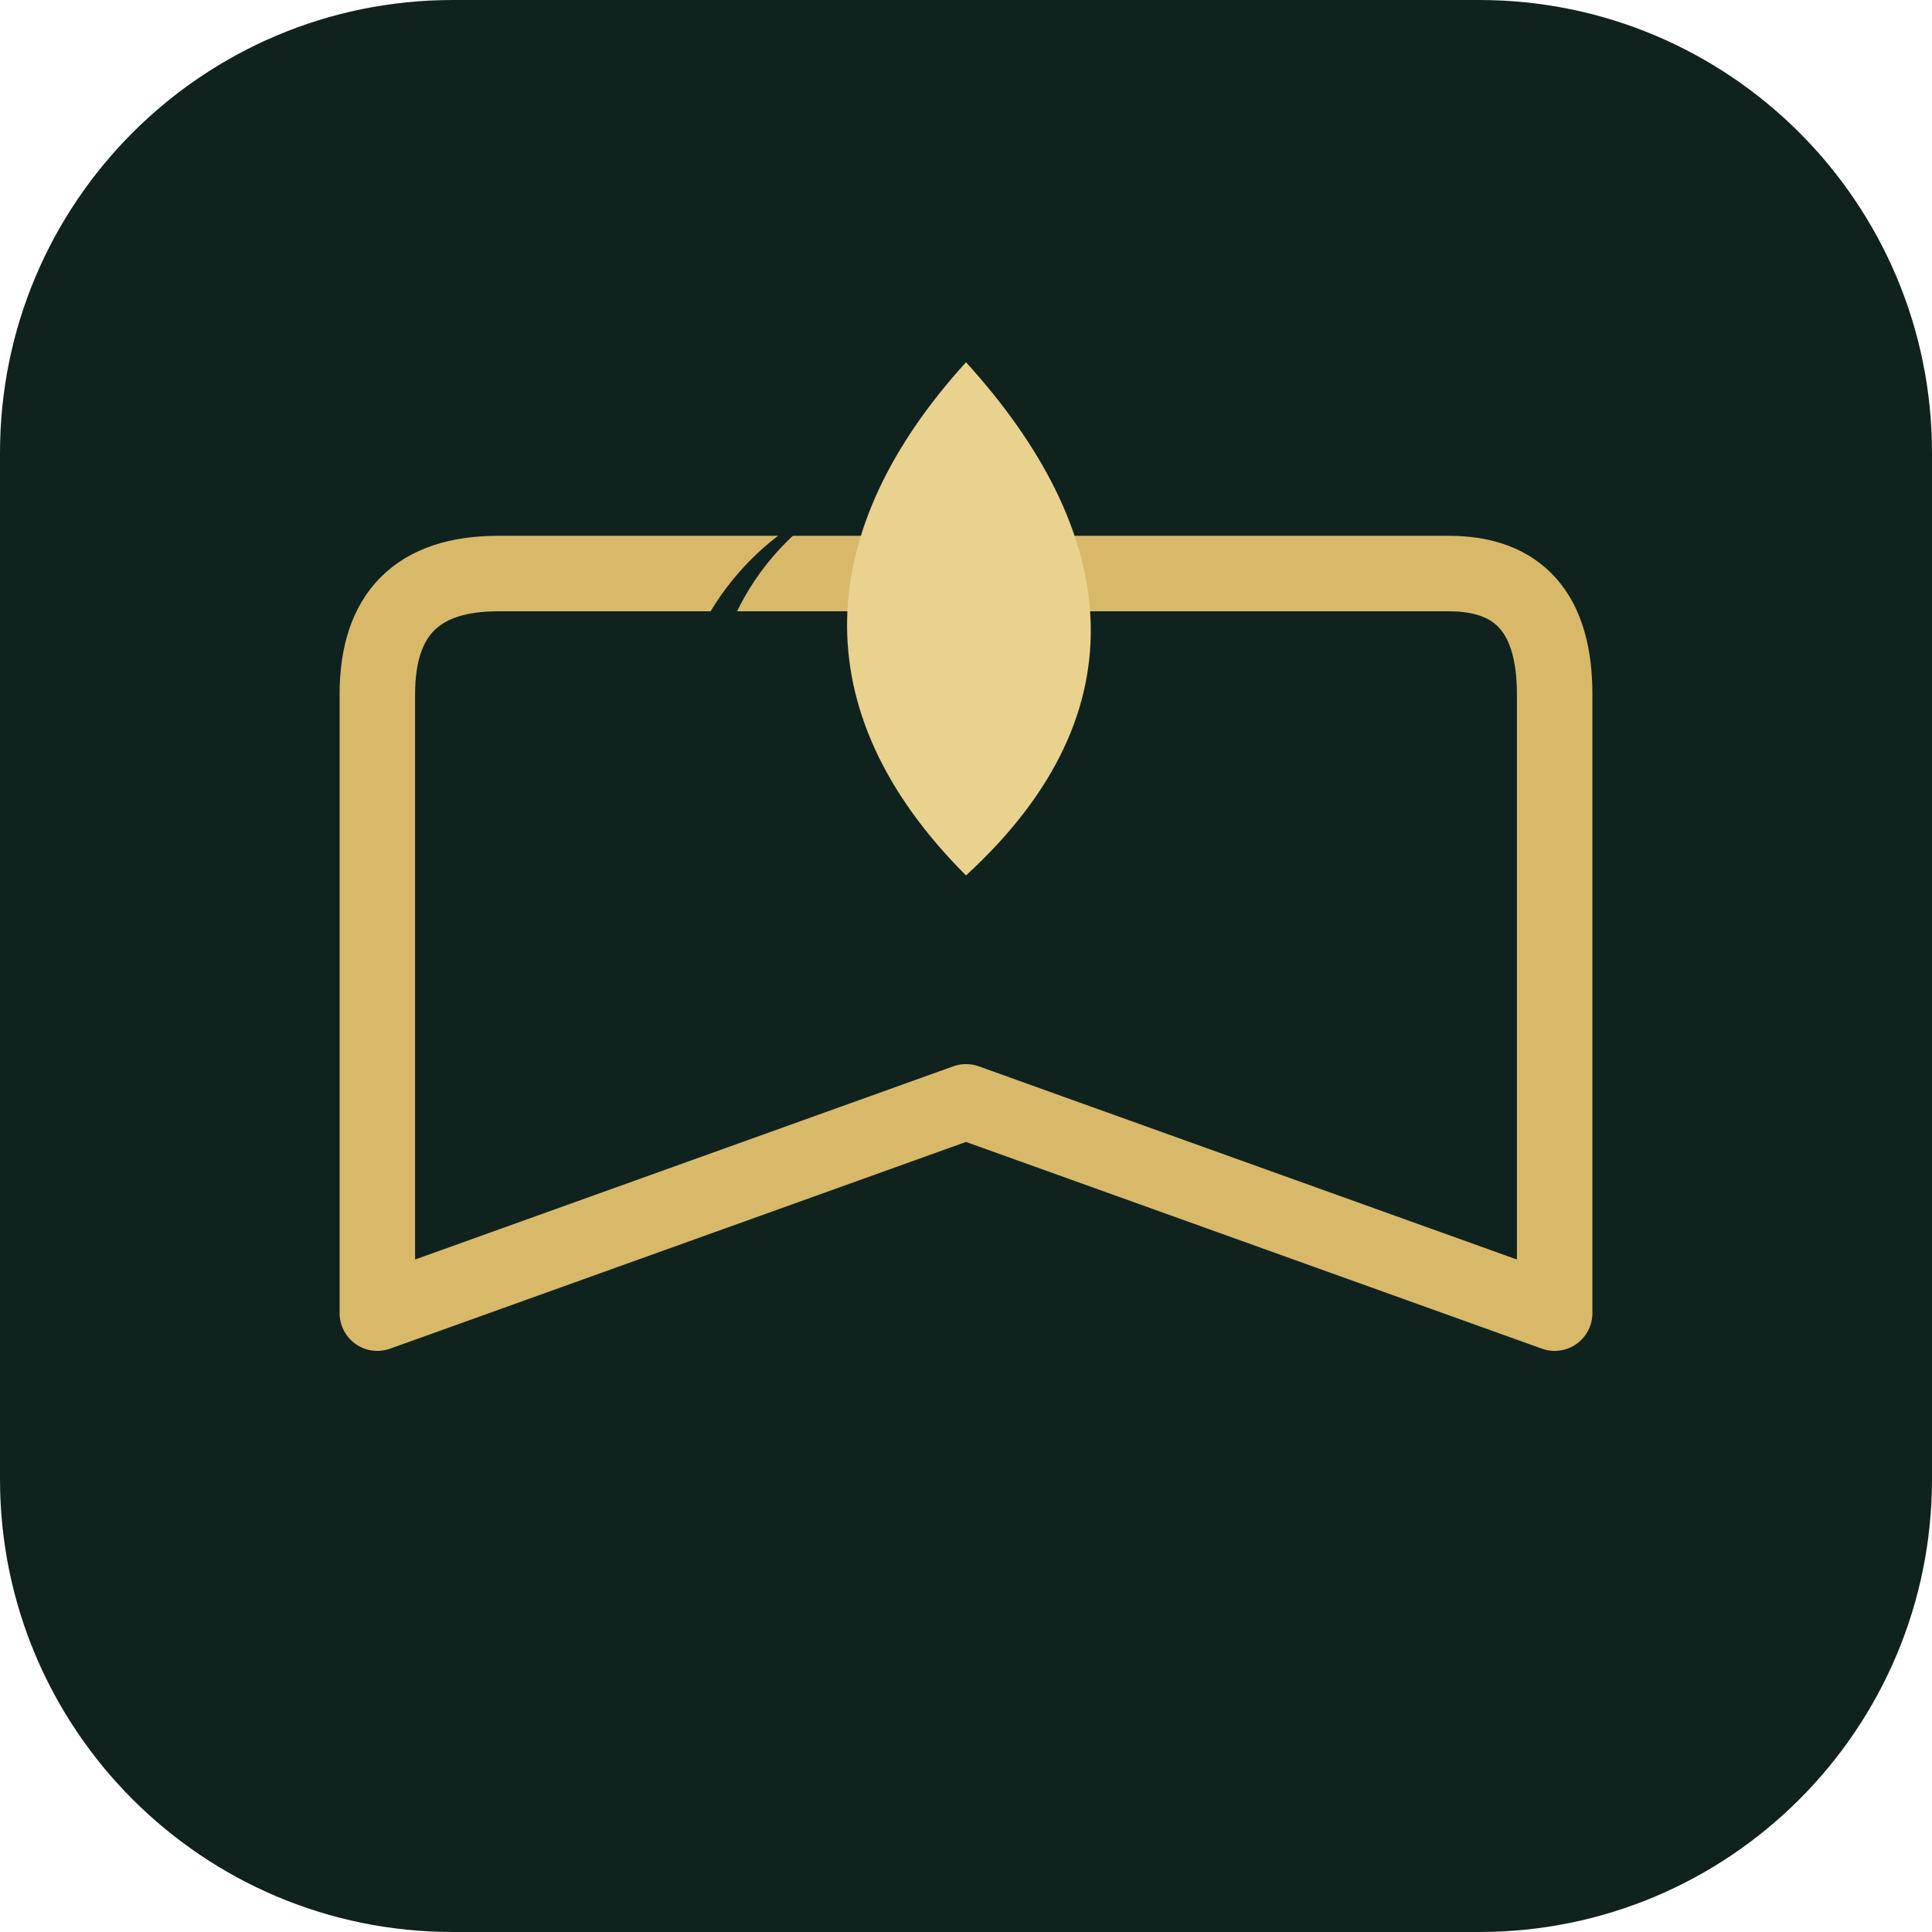
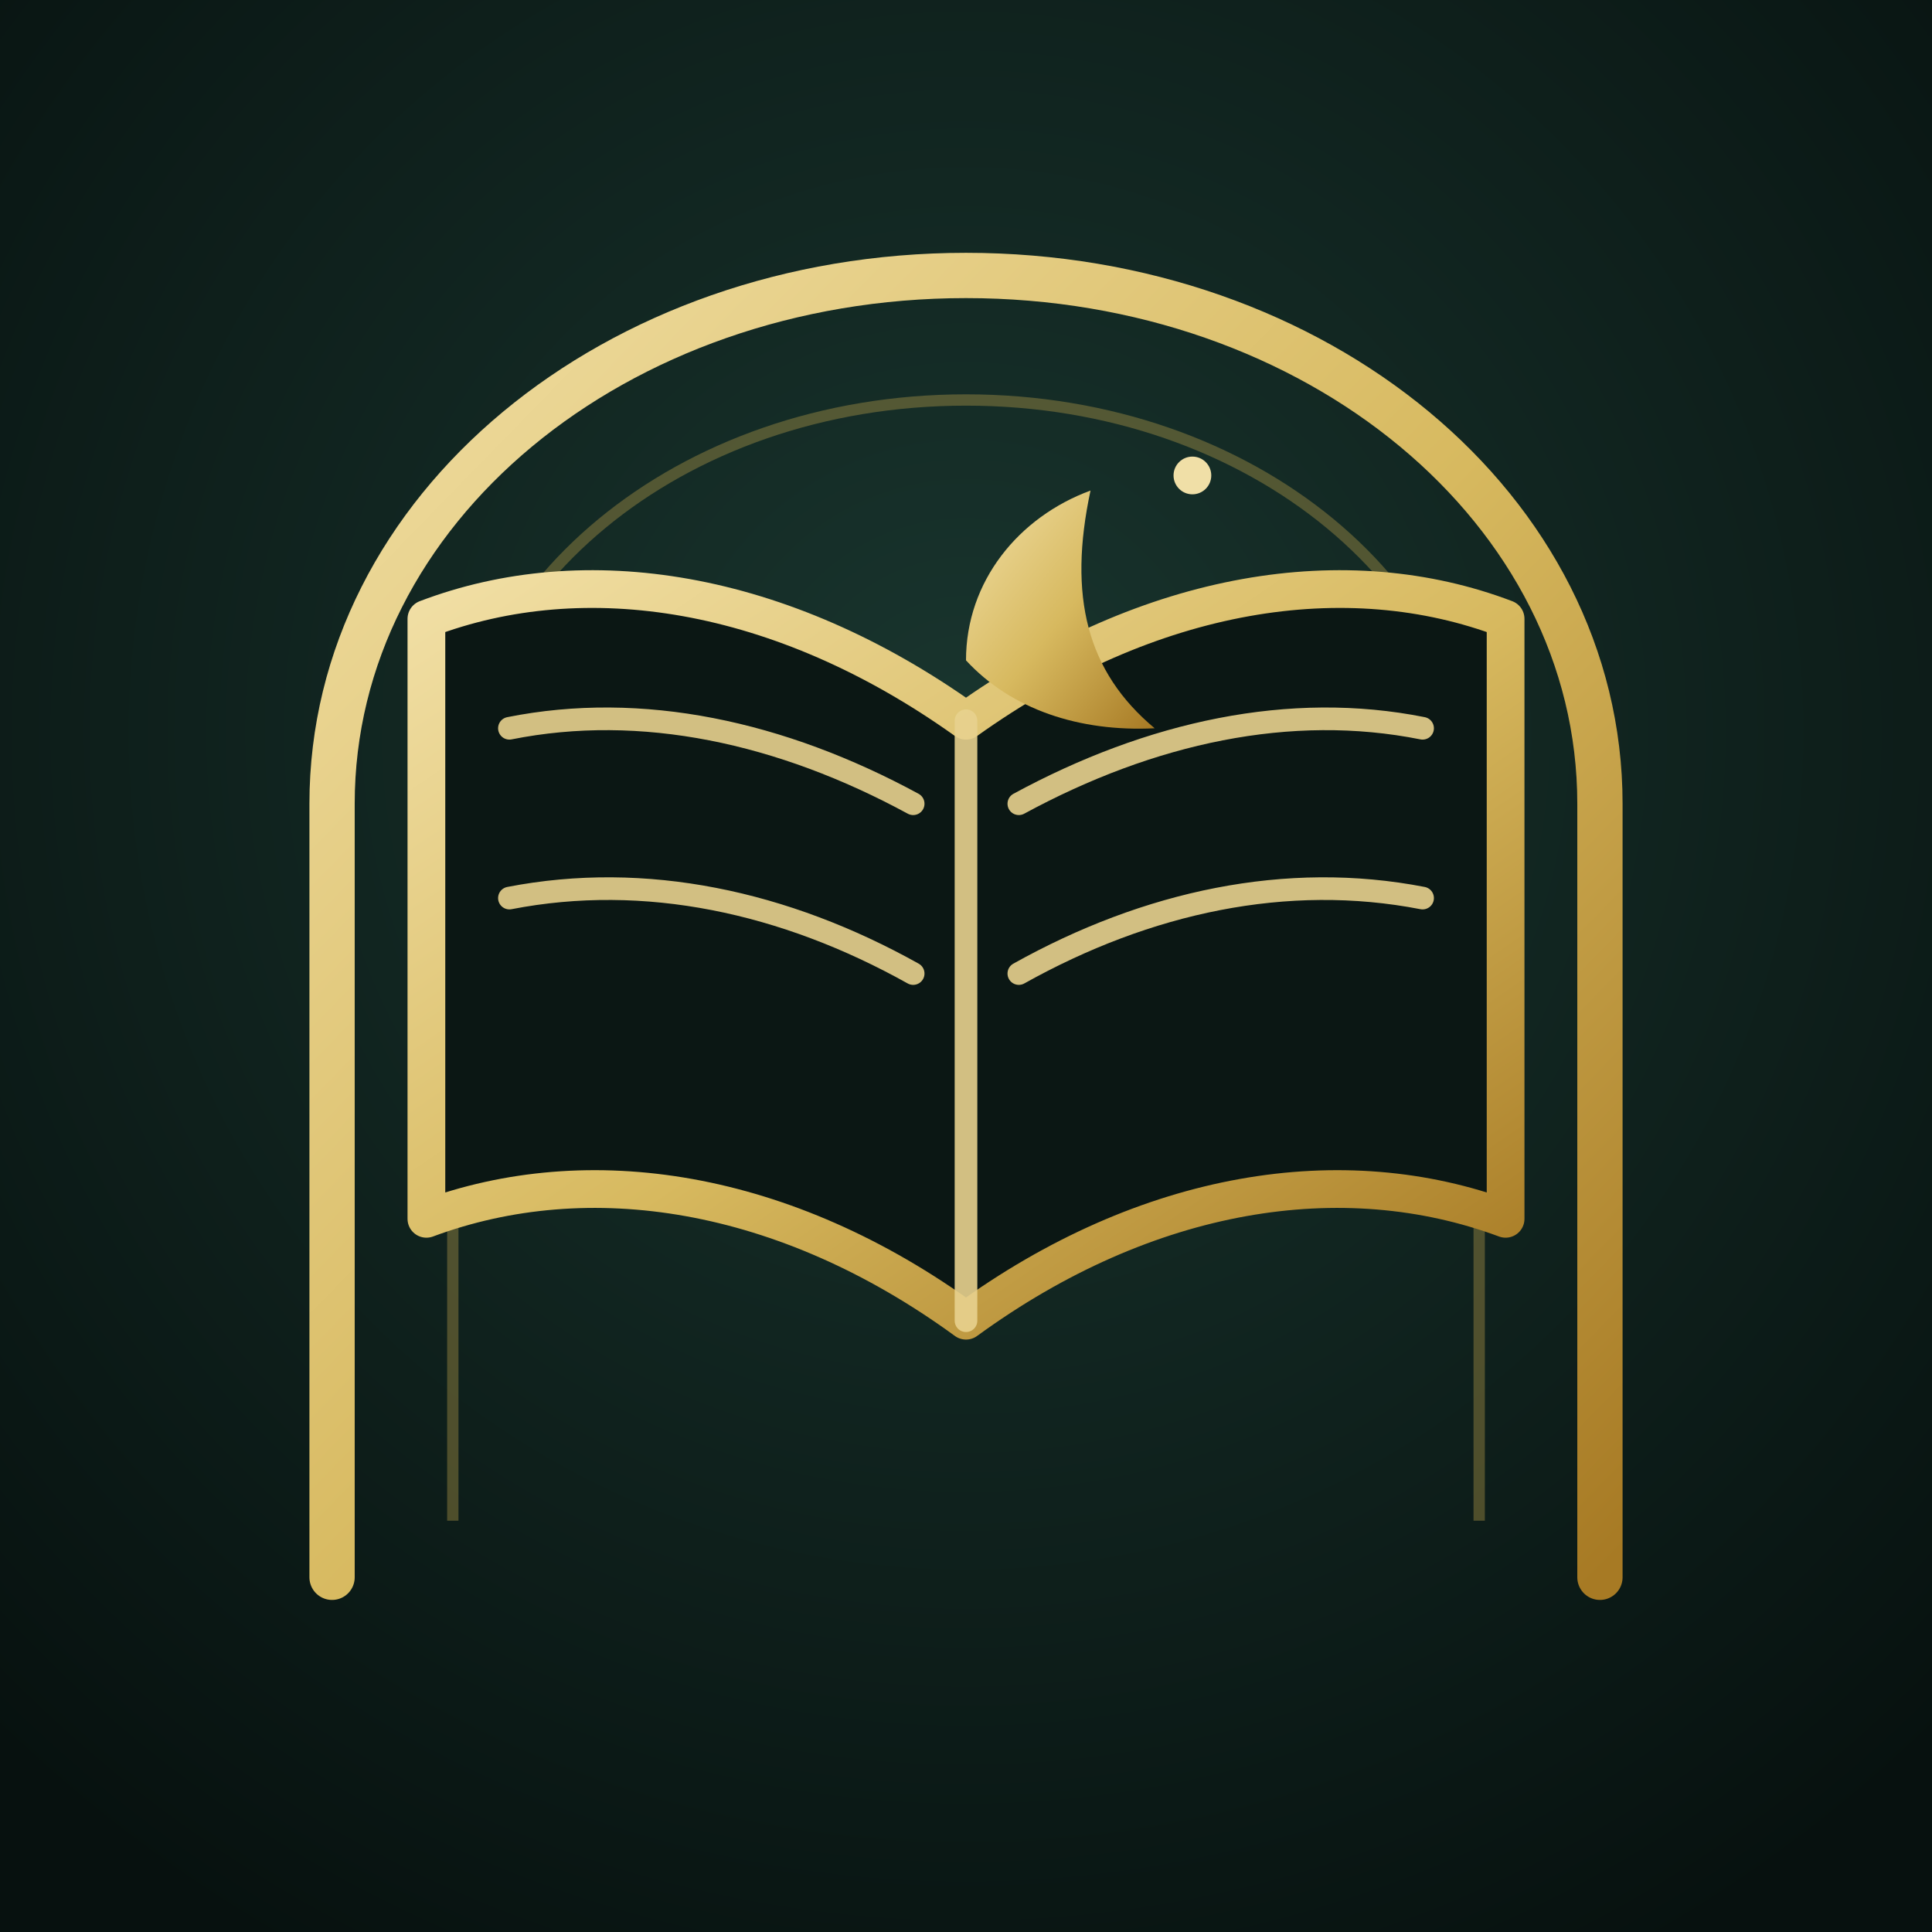
- <svg xmlns="http://www.w3.org/2000/svg" viewBox="0 0 128 128">
-   <rect width="128" height="128" rx="30" fill="#10221e" />
-   <path d="M25 87V46q0-8 8-8h63q7 0 7 8v41L64 73 25 87Z" fill="none" stroke="#d8b96a" stroke-width="5" stroke-linejoin="round" />
-   <path d="M64 24c10 11 12 23 0 34-11-11-10-23 0-34Z" fill="#e8d28e" />
-   <path d="M56 33a17 17 0 1 0 24 21 18 18 0 1 1-24-21Z" fill="#10221e" />
+ <svg xmlns="http://www.w3.org/2000/svg" viewBox="0 0 512 512">
+   <defs>
+     <radialGradient id="bg" cx="50%" cy="38%" r="72%">
+       <stop offset="0" stop-color="#19352e" />
+       <stop offset="1" stop-color="#07110f" />
+     </radialGradient>
+     <linearGradient id="gold" x1="0" y1="0" x2="1" y2="1">
+       <stop offset="0" stop-color="#f1dfa5" />
+       <stop offset=".52" stop-color="#d7b95f" />
+       <stop offset="1" stop-color="#a77a24" />
+     </linearGradient>
+   </defs>
+   <rect width="512" height="512" fill="url(#bg)" />
+   <path d="M88 418V213c0-78 75-140 168-140s168 62 168 140v205" fill="none" stroke="url(#gold)" stroke-width="12" stroke-linecap="round" />
+   <path d="M120 403V218c0-62 60-112 136-112s136 50 136 112v185" fill="none" stroke="#c8a94f" stroke-opacity=".35" stroke-width="3" />
+   <path d="M256 191c-49-35-101-43-143-27v159c43-16 95-8 143 27 48-35 100-43 143-27V164c-42-16-94-8-143 27Z" fill="#0b1714" stroke="url(#gold)" stroke-width="10" stroke-linejoin="round" />
+   <path d="M256 191v159M135 193c35-7 72 1 107 20m135-20c-35-7-72 1-107 20M135 238c36-7 73 1 107 20m135-20c-36-7-73 1-107 20" fill="none" stroke="#e8d28e" stroke-width="6" stroke-linecap="round" opacity=".9" />
+   <path d="M256 175c0-21 14-38 33-45-6 28-1 48 17 63-20 1-38-5-50-18Z" fill="url(#gold)" />
+   <circle cx="316" cy="126" r="5" fill="#f0dfa7" />
</svg>
